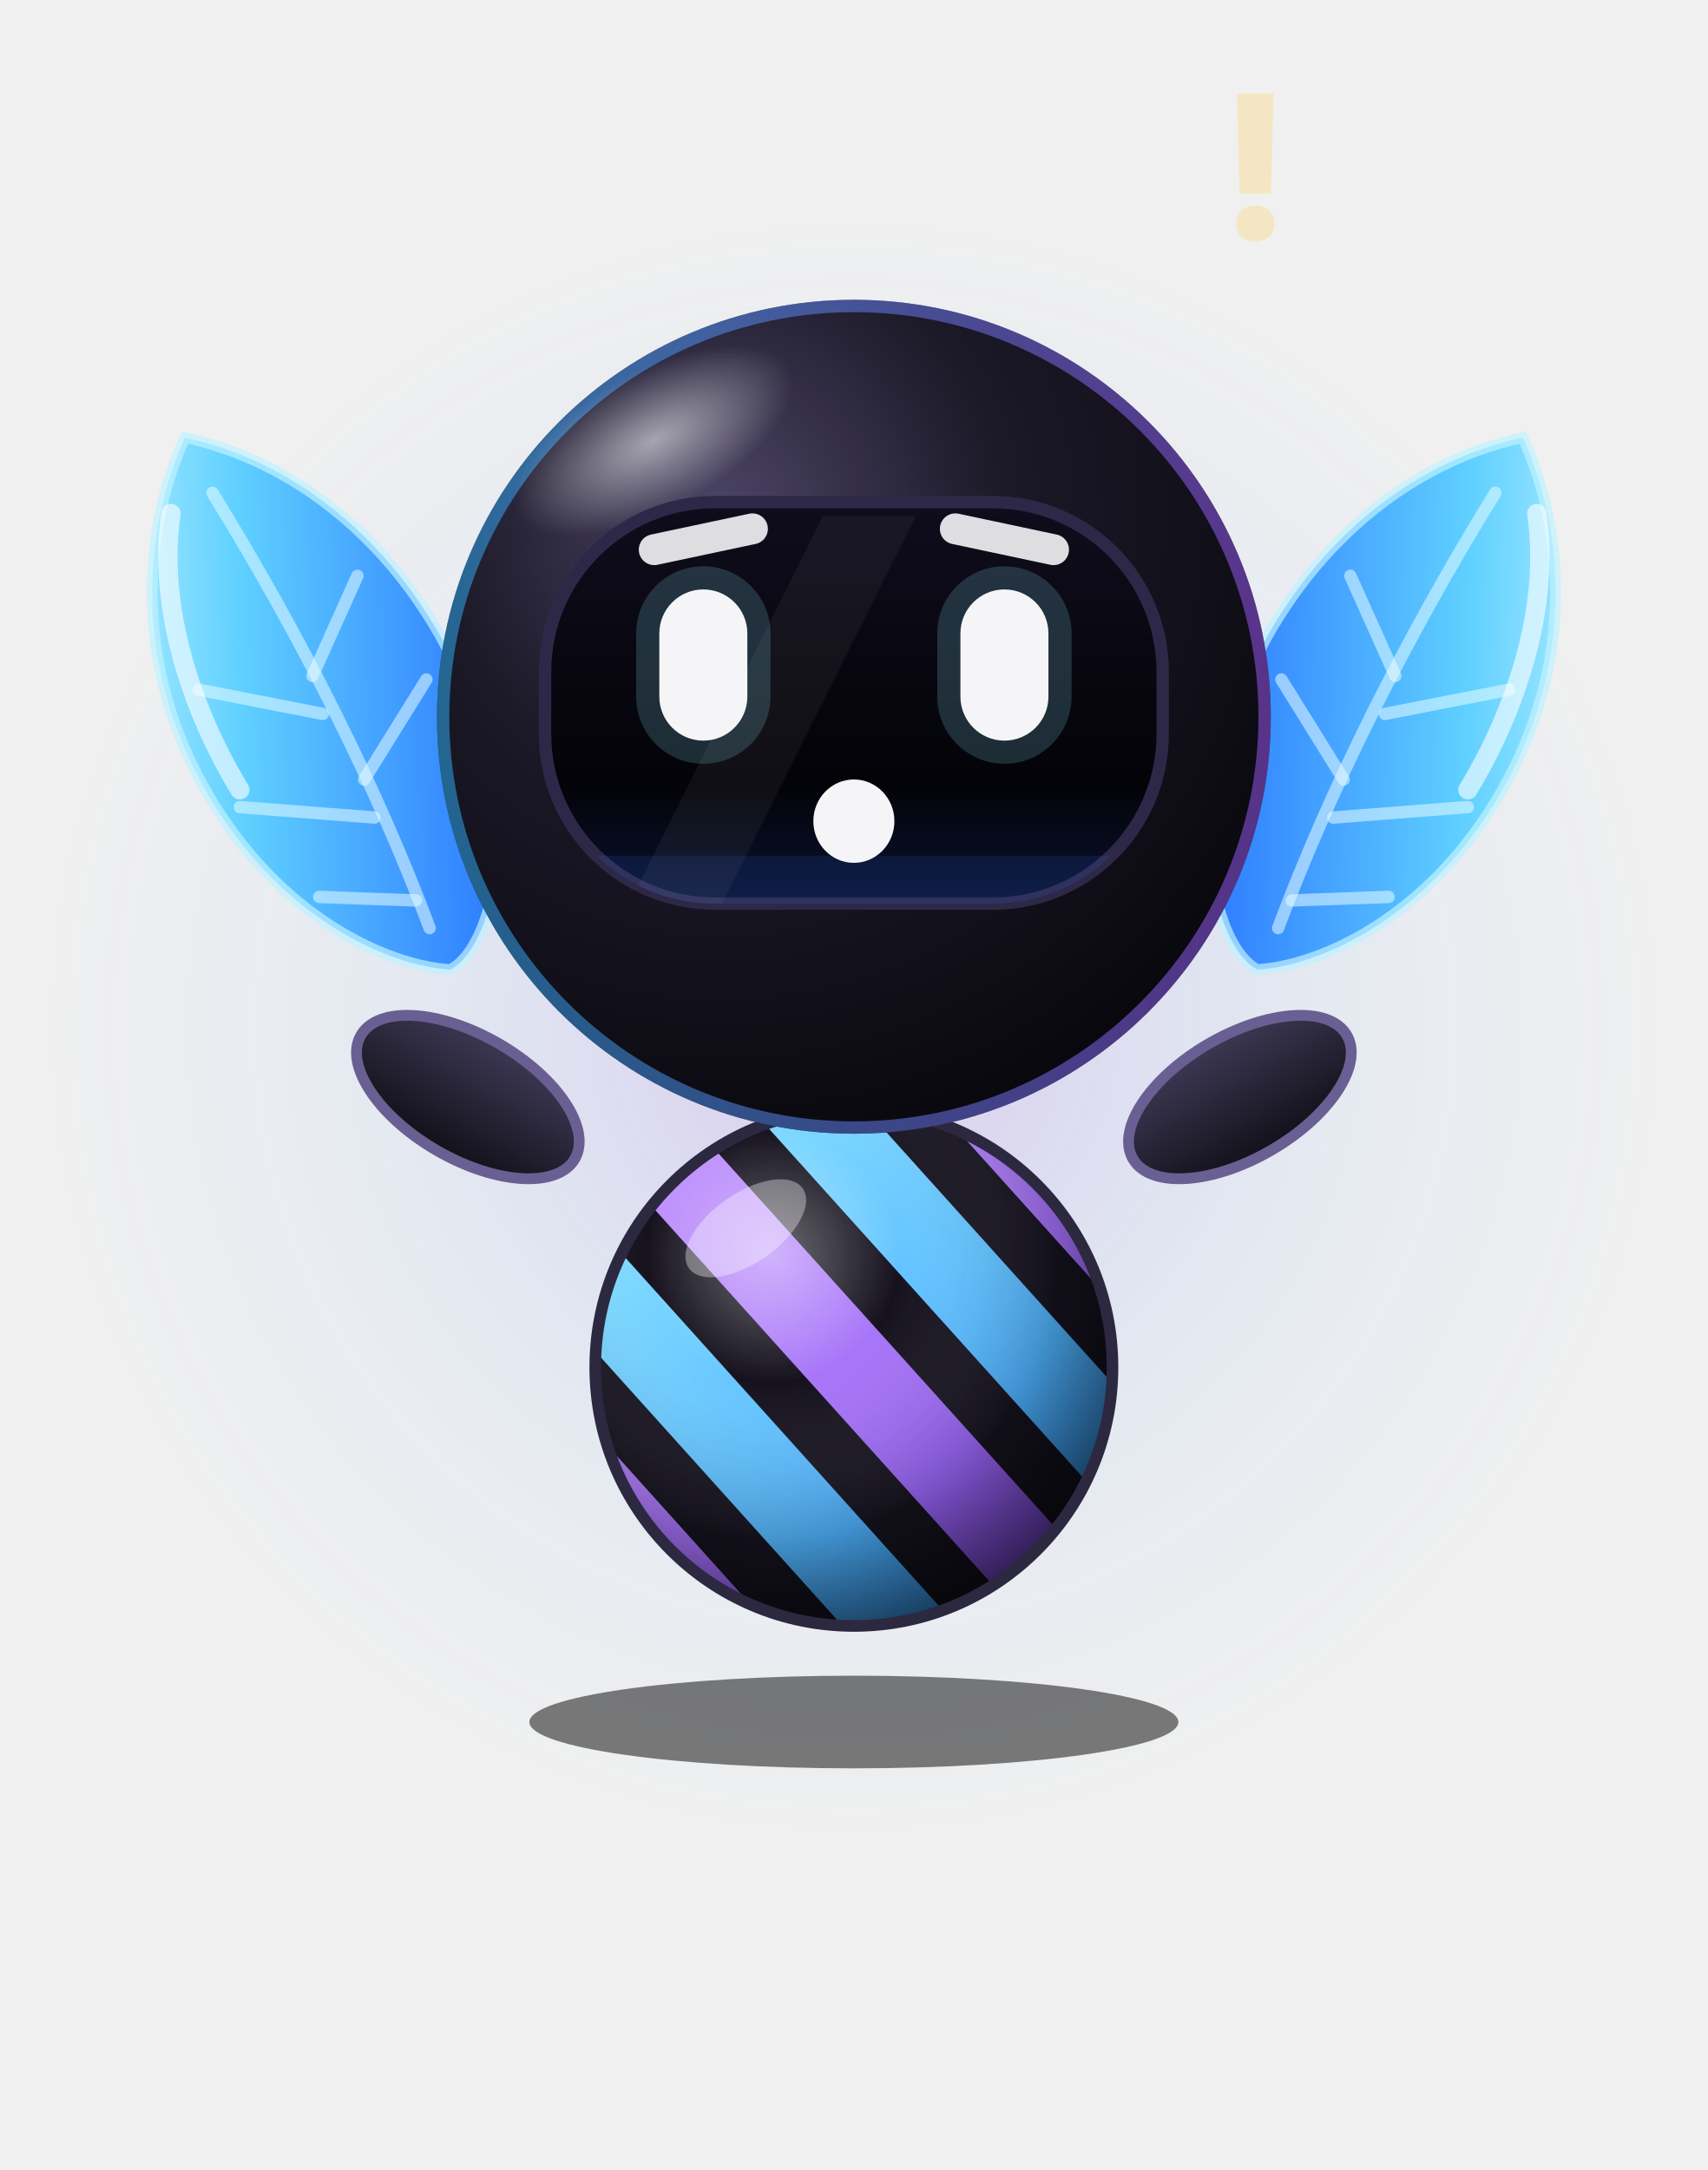
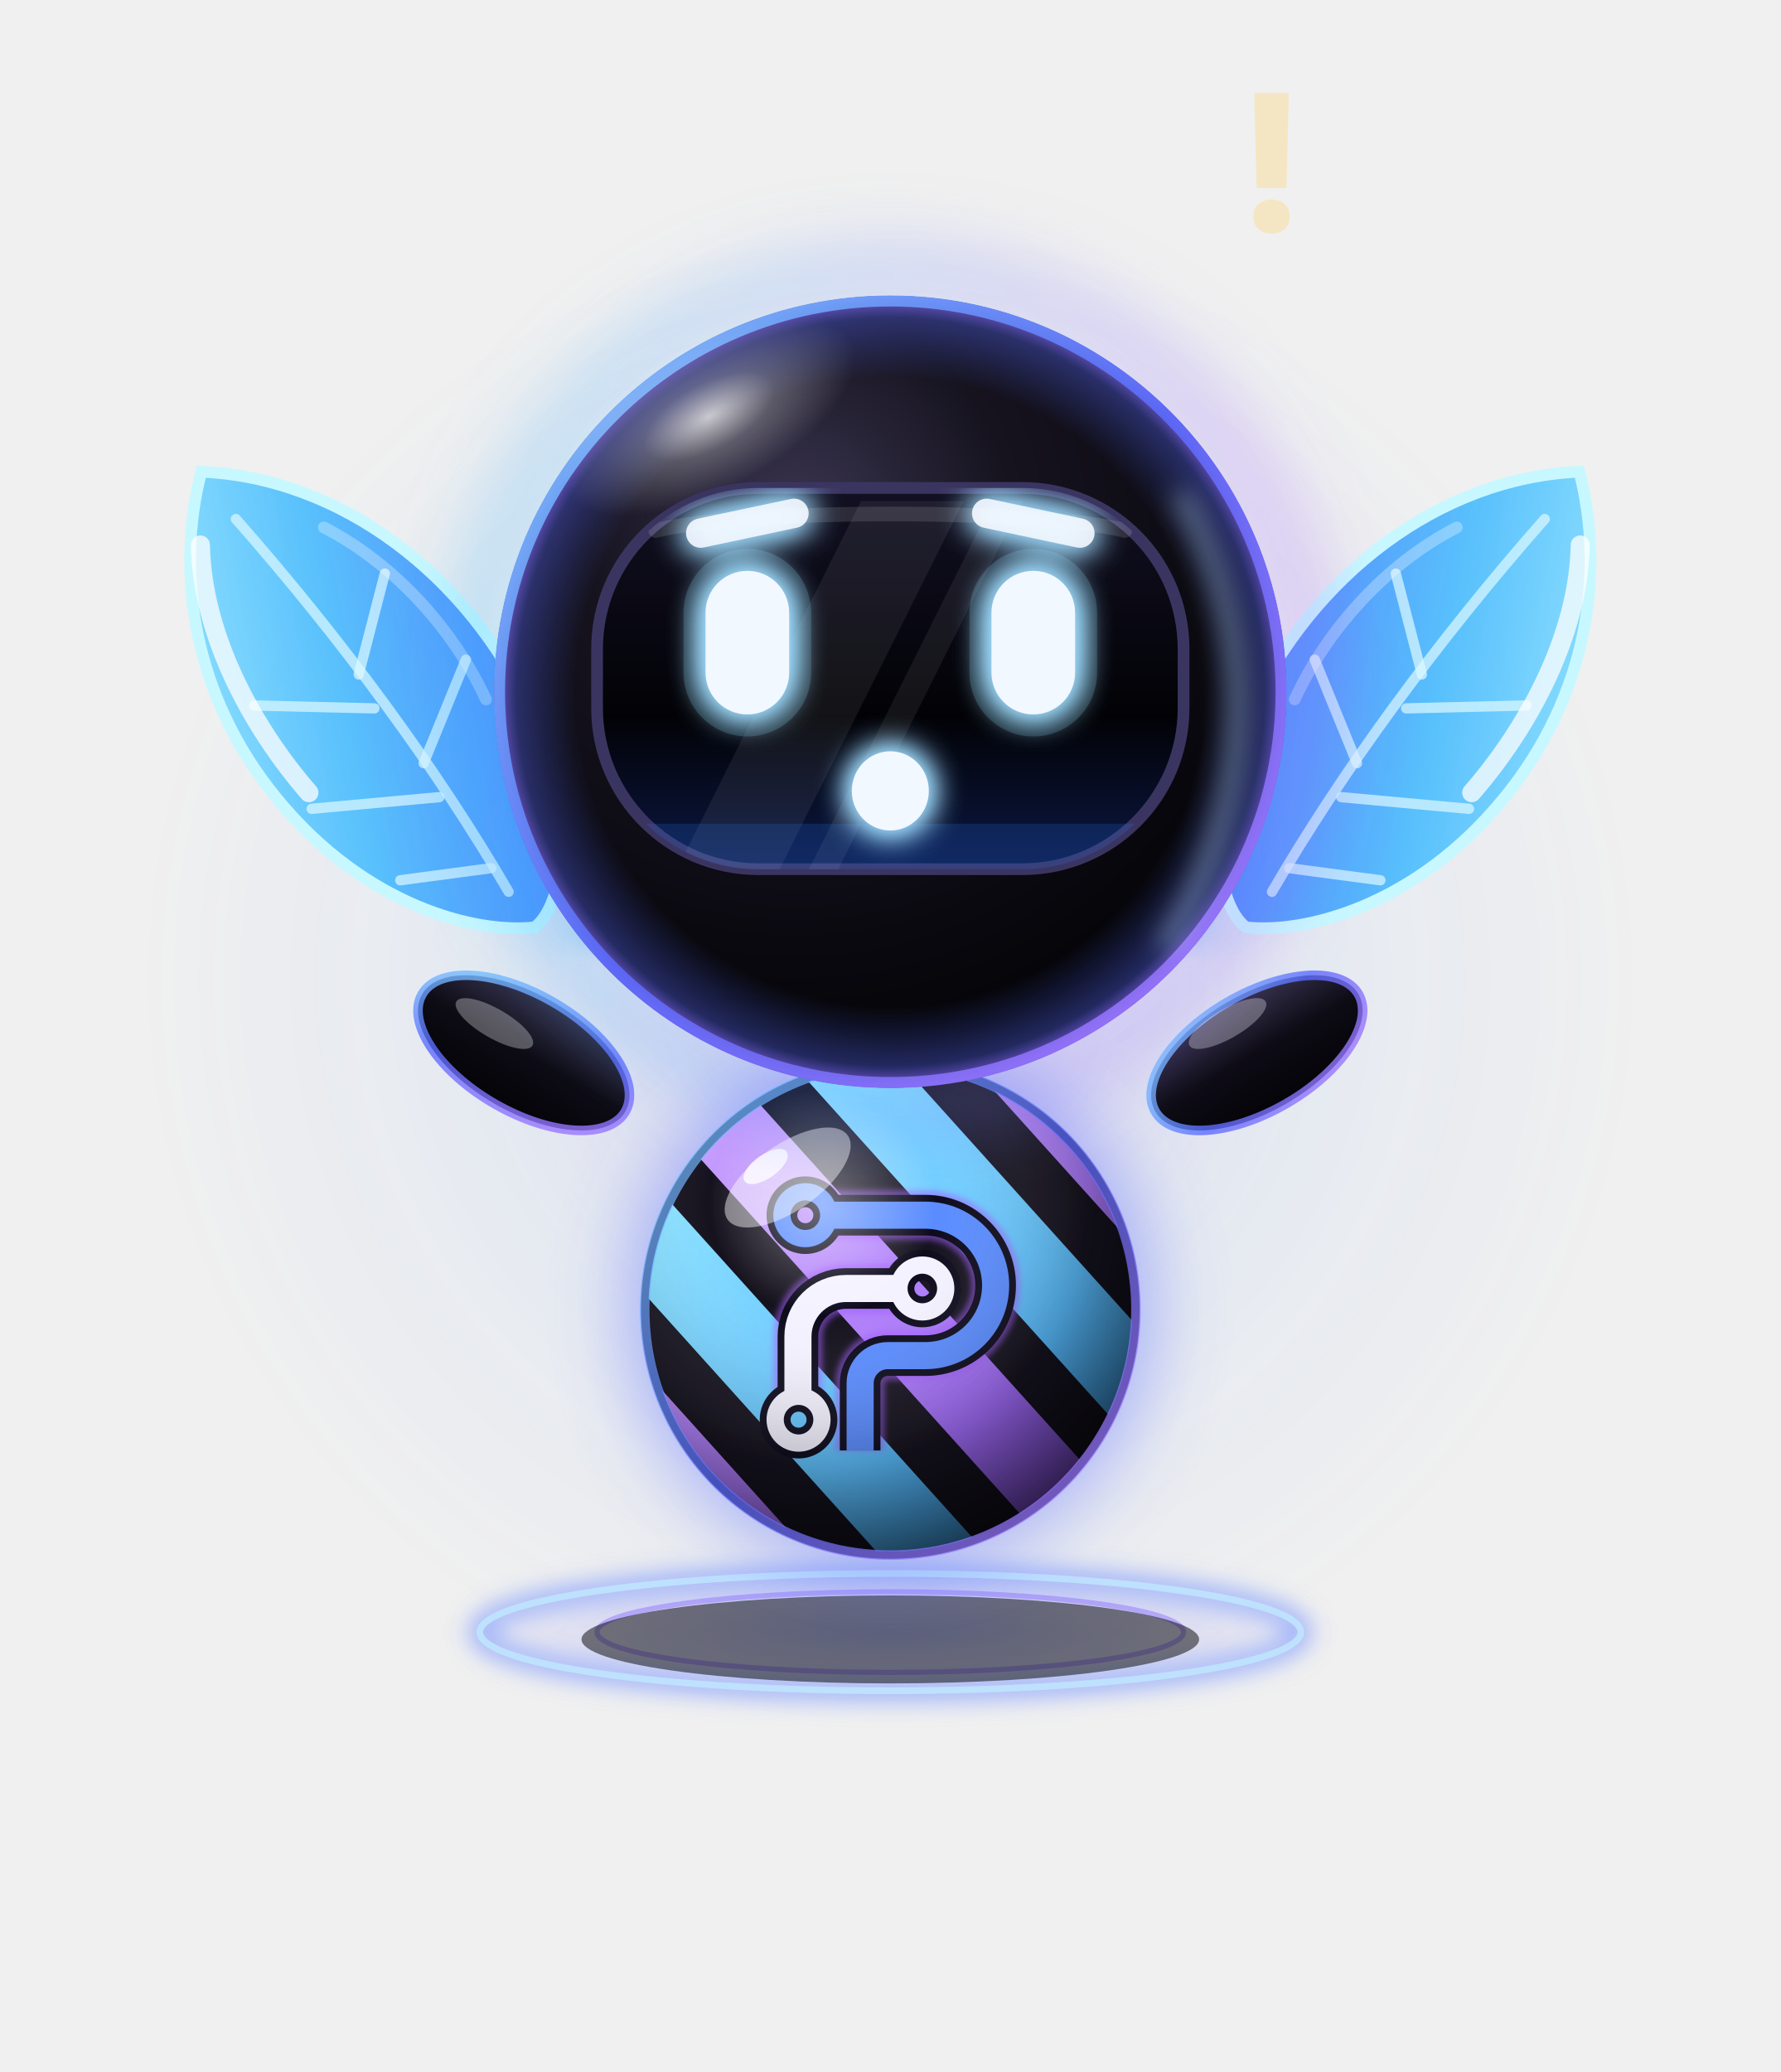
- <svg xmlns="http://www.w3.org/2000/svg" viewBox="-10.6 -33 221.2 281" role="img" aria-label="Yayen" width="2048" height="2602">
+ <svg xmlns="http://www.w3.org/2000/svg" viewBox="-21.4 -33.6 242.8 282.6" role="img" aria-label="Yayen" width="2048" height="2383">
  <defs>
+     <filter id="yv1-glow" x="-50%" y="-50%" width="200%" height="200%">
+       <feGaussianBlur in="SourceGraphic" stdDeviation="2.2" result="b" />
+       <feColorMatrix in="b" type="matrix" values="0 0 0 0 .35  0 0 0 0 .72  0 0 0 0 1  0 0 0 1.4 0" result="c" />
+       <feMerge>
+         <feMergeNode in="c" />
+         <feMergeNode in="c" />
+         <feMergeNode in="SourceGraphic" />
+       </feMerge>
+     </filter>
+     <filter id="yv1-blur" x="-50%" y="-50%" width="200%" height="200%">
+       <feGaussianBlur stdDeviation="5" />
+     </filter>
+     <filter id="yv1-blur2" x="-50%" y="-50%" width="200%" height="200%">
+       <feGaussianBlur stdDeviation="1.6" />
+     </filter>
    <radialGradient id="yv1-aura" cx="50%" cy="50%" r="50%">
-       <stop offset="0" stop-color="#8a2be2" stop-opacity=".55" />
-       <stop offset=".55" stop-color="#2f7bff" stop-opacity=".18" />
+       <stop offset="0" stop-color="#8a2be2" stop-opacity=".5" />
+       <stop offset=".55" stop-color="#2f7bff" stop-opacity=".16" />
      <stop offset="1" stop-color="#2f7bff" stop-opacity="0" />
    </radialGradient>
-     <radialGradient id="yv1-head" cx="34%" cy="26%" r="80%">
-       <stop offset="0" stop-color="#4c4566" />
-       <stop offset=".42" stop-color="#1c1928" />
-       <stop offset="1" stop-color="#08070c" />
+     <radialGradient id="yv1-head" cx="38%" cy="28%" r="78%">
+       <stop offset="0" stop-color="#3a3550" />
+       <stop offset=".35" stop-color="#16131f" />
+       <stop offset=".8" stop-color="#07060b" />
+       <stop offset="1" stop-color="#020205" />
+     </radialGradient>
+     <radialGradient id="yv1-headRim" cx="50%" cy="50%" r="50%">
+       <stop offset=".8" stop-color="#4b6bff" stop-opacity="0" />
+       <stop offset=".95" stop-color="#5a6cff" stop-opacity=".35" />
+       <stop offset="1" stop-color="#9a6bff" stop-opacity=".75" />
    </radialGradient>
    <radialGradient id="yv1-spec" cx="50%" cy="50%" r="50%">
-       <stop offset="0" stop-color="#fff" stop-opacity=".55" />
+       <stop offset="0" stop-color="#fff" stop-opacity=".75" />
+       <stop offset=".45" stop-color="#fff" stop-opacity=".25" />
      <stop offset="1" stop-color="#fff" stop-opacity="0" />
    </radialGradient>
    <linearGradient id="yv1-rim" x1="0" y1="0" x2="1" y2="0">
      <stop offset="0" stop-color="#2fb6ff" />
      <stop offset="1" stop-color="#a35cff" />
    </linearGradient>
+     <linearGradient id="yv1-rimV" x1="0" y1="0" x2="1" y2="1">
+       <stop offset="0" stop-color="#7fd8ff" />
+       <stop offset=".5" stop-color="#5a6cff" />
+       <stop offset="1" stop-color="#b07aff" />
+     </linearGradient>
    <linearGradient id="yv1-visor" x1="0" y1="0" x2="0" y2="1">
-       <stop offset="0" stop-color="#0f0d1c" />
-       <stop offset=".7" stop-color="#030308" />
-       <stop offset="1" stop-color="#0a1230" />
+       <stop offset="0" stop-color="#121022" />
+       <stop offset=".6" stop-color="#020206" />
+       <stop offset="1" stop-color="#0b1844" />
    </linearGradient>
    <linearGradient id="yv1-wing" x1="0" y1="0" x2="1" y2="1">
-       <stop offset="0" stop-color="#c8f6ff" />
-       <stop offset=".35" stop-color="#5fd0ff" />
-       <stop offset="1" stop-color="#1f62ff" />
+       <stop offset="0" stop-color="#9eecff" stop-opacity=".92" />
+       <stop offset=".45" stop-color="#38b6ff" stop-opacity=".82" />
+       <stop offset="1" stop-color="#2456ff" stop-opacity=".78" />
    </linearGradient>
    <linearGradient id="yv1-arm" x1="0" y1="0" x2="0" y2="1">
-       <stop offset="0" stop-color="#3d3854" />
-       <stop offset="1" stop-color="#121019" />
+       <stop offset="0" stop-color="#34304a" />
+       <stop offset=".5" stop-color="#0d0b14" />
+       <stop offset="1" stop-color="#050408" />
    </linearGradient>
    <linearGradient id="yv1-pu" x1="0" y1="0" x2="0" y2="1">
-       <stop offset="0" stop-color="#cfa6ff" />
-       <stop offset="1" stop-color="#7a3df0" />
+       <stop offset="0" stop-color="#d8b4ff" />
+       <stop offset="1" stop-color="#8243f5" />
    </linearGradient>
    <linearGradient id="yv1-cy" x1="0" y1="0" x2="0" y2="1">
-       <stop offset="0" stop-color="#9af0ff" />
-       <stop offset="1" stop-color="#1f8cff" />
-     </linearGradient>
-     <radialGradient id="yv1-ball" cx="34%" cy="28%" r="78%">
-       <stop offset="0" stop-color="#fff" stop-opacity=".38" />
-       <stop offset=".32" stop-color="#fff" stop-opacity="0" />
-       <stop offset=".72" stop-color="#000" stop-opacity=".2" />
-       <stop offset="1" stop-color="#000" stop-opacity=".65" />
+       <stop offset="0" stop-color="#a6f4ff" />
+       <stop offset="1" stop-color="#2a9bff" />
+     </linearGradient>
+     <radialGradient id="yv1-ball" cx="36%" cy="28%" r="78%">
+       <stop offset="0" stop-color="#fff" stop-opacity=".42" />
+       <stop offset=".3" stop-color="#fff" stop-opacity="0" />
+       <stop offset=".7" stop-color="#000" stop-opacity=".22" />
+       <stop offset="1" stop-color="#000" stop-opacity=".72" />
+     </radialGradient>
+     <radialGradient id="yv1-floor" cx="50%" cy="50%" r="50%">
+       <stop offset="0" stop-color="#5a6cff" stop-opacity=".35" />
+       <stop offset=".7" stop-color="#3a3cff" stop-opacity=".08" />
+       <stop offset="1" stop-color="#3a3cff" stop-opacity="0" />
    </radialGradient>
    <linearGradient id="yv1-holo" x1="0" y1="0" x2="0" y2="1">
      <stop offset="0" stop-color="#2fb6ff" stop-opacity=".28" />
      <stop offset="1" stop-color="#a35cff" stop-opacity=".12" />
    </linearGradient>
    <clipPath id="yv1-cbody">
      <circle cx="100" cy="148" r="33" />
+     </clipPath>
+     <clipPath id="yv1-chead">
+       <circle cx="100" cy="66" r="54" />
    </clipPath>
    <clipPath id="yv1-cvisor">
      <rect class="visorClip" x="60" y="40" width="80" height="52" rx="22" transform="translate(100 64.2) scale(1 1) translate(-100 -66)" />
    </clipPath>
    <mask id="yv1-mL" maskUnits="userSpaceOnUse" x="0" y="0" width="200" height="200">
      <rect width="200" height="200" fill="#fff" />
      <rect class="lidL" fill="#000" x="69.1" y="45.51" width="22.8" height="0" />
      <ellipse class="cutL" fill="#000" cx="80.5" cy="82.83" rx="11.97" ry="11.75" opacity="0" />
    </mask>
    <mask id="yv1-mR" maskUnits="userSpaceOnUse" x="0" y="0" width="200" height="200">
      <rect width="200" height="200" fill="#fff" />
      <rect class="lidR" fill="#000" x="108.1" y="45.51" width="22.8" height="0" />
      <ellipse class="cutR" fill="#000" cx="119.5" cy="82.83" rx="11.97" ry="11.75" opacity="0" />
    </mask>
+     <path id="yv1-leaf" d="M0-38C15-26 21-5 17 15C14 30 5 39 0 39C-7 35-17 23-18 4C-19-14-11-29 0-38Z" />
    <g id="yv1-wingShape" transform="translate(30 62) rotate(-28)">
-       <path d="M0-38C15-26 21-5 17 15C14 30 5 39 0 39C-7 35-17 23-18 4C-19-14-11-29 0-38Z" fill="url(#yv1-wing)" stroke="#bff3ff" stroke-opacity=".7" stroke-width="1.4" />
-       <g stroke="#e6fbff" stroke-opacity=".55" stroke-width="1.6" stroke-linecap="round" fill="none">
+       <use class="gl" href="#yv1-leaf" fill="#2f9bff" opacity=".8" filter="url(#yv1-blur)" x="66" y="52.2" />
+       <use href="#yv1-leaf" fill="url(#yv1-wing)" stroke="#c8f8ff" stroke-width="1.6" />
+       <g stroke="#dffaff" stroke-opacity=".7" stroke-width="1.4" stroke-linecap="round" fill="none">
        <path d="M0-30C2-8 2 14 0 33" />
        <path d="M-13-8L0 2" />
        <path d="M-15 8L0 17" />
        <path d="M-11 23L0 29" />
        <path d="M12-12L1-3" />
        <path d="M14 4L1 12" />
      </g>
-       <path d="M-6-30C-13-20-15-6-14 6" stroke="#fff" stroke-opacity=".6" stroke-width="2.5" stroke-linecap="round" fill="none" />
+       <path d="M-6-30C-13-20-15-6-14 6" stroke="#fff" stroke-opacity=".75" stroke-width="2.6" stroke-linecap="round" fill="none" />
+       <path d="M9-22C14-12 15 0 13 10" stroke="#fff" stroke-opacity=".3" stroke-width="1.6" stroke-linecap="round" fill="none" />
    </g>
  </defs>
  <circle class="aura" cx="100" cy="100" r="104" fill="url(#yv1-aura)" opacity="0.35" transform="translate(100 100) scale(1) translate(-100 -100)" />
-   <ellipse class="shadow" cx="100" cy="190" rx="42.03" ry="6" fill="#000" opacity="0.5" />
+   <g class="floor">
+     <ellipse cx="100" cy="189" rx="62" ry="10" fill="url(#yv1-floor)" />
+     <ellipse cx="100" cy="189" rx="56" ry="8" fill="none" stroke="#6a8cff" stroke-width="2.4" opacity=".7" filter="url(#yv1-blur2)" />
+     <ellipse cx="100" cy="189" rx="56" ry="8" fill="none" stroke="#bfe4ff" stroke-width=".9" opacity=".9" />
+     <ellipse cx="100" cy="189" rx="40" ry="5.5" fill="none" stroke="#8a6bff" stroke-width=".7" opacity=".45" />
+   </g>
+   <ellipse class="shadow" cx="100" cy="190" rx="42.12" ry="6" fill="#000" opacity="0.5" />
  <g class="back" />
-   <g class="all" transform="translate(100 106.06) scale(1) rotate(0) translate(-100 -110)">
-     <g class="wingL" transform="rotate(1.48 46 74)">
+   <g class="all" transform="translate(100 107) scale(1) rotate(0) translate(-100 -110)">
+     <g class="wingL" transform="rotate(-8.19 46 74)">
      <use href="#yv1-wingShape" />
    </g>
-     <g class="wingR" transform="rotate(-1.48 154 74)">
+     <g class="wingR" transform="rotate(8.19 154 74)">
      <use href="#yv1-wingShape" transform="translate(200 0) scale(-1 1)" />
    </g>
    <g class="body" transform="translate(0 0) rotate(0 100 148)">
+       <circle class="gl" cx="100" cy="148" r="36" fill="#5a6cff" opacity=".45" filter="url(#yv1-blur)" />
      <circle cx="100" cy="148" r="34" fill="#15121e" />
      <g clip-path="url(#yv1-cbody)">
        <g transform="rotate(-42 100 148)">
          <rect x="22.5" y="90" width="11" height="120" fill="url(#yv1-pu)" />
          <rect x="40.5" y="90" width="11" height="120" fill="url(#yv1-cy)" />
          <rect x="58.5" y="90" width="11" height="120" fill="url(#yv1-pu)" />
          <rect x="76.5" y="90" width="11" height="120" fill="url(#yv1-cy)" />
          <rect x="94.5" y="90" width="11" height="120" fill="url(#yv1-pu)" />
          <rect x="112.5" y="90" width="11" height="120" fill="url(#yv1-cy)" />
          <rect x="130.5" y="90" width="11" height="120" fill="url(#yv1-pu)" />
          <rect x="148.5" y="90" width="11" height="120" fill="url(#yv1-cy)" />
          <rect x="166.5" y="90" width="11" height="120" fill="url(#yv1-pu)" />
        </g>
+         <g class="logo" transform="translate(100 149) scale(.084) translate(-256 -253)" fill="none" stroke-width="44">
+           <g class="gl" stroke="#a35cff" stroke-width="80" opacity=".55" filter="url(#yv1-blur)">
+             <path d="M160 88H313A114 114 0 0 1 313 316H252A45 45 0 0 0 207 361V470" />
+             <circle cx="118" cy="88" r="38" stroke-width="28" />
+             <path d="M265 207H184A78 78 0 0 0 106 285V380" />
+             <circle cx="308" cy="207" r="38" stroke-width="28" />
+             <circle cx="107" cy="420" r="38" stroke-width="28" />
+           </g>
+           <g stroke="#0d0a1c" stroke-width="66">
+             <path d="M160 88H313A114 114 0 0 1 313 316H252A45 45 0 0 0 207 361V470" />
+             <circle cx="118" cy="88" r="38" stroke-width="50" />
+             <path d="M265 207H184A78 78 0 0 0 106 285V380" />
+             <circle cx="308" cy="207" r="38" stroke-width="50" />
+             <circle cx="107" cy="420" r="38" stroke-width="50" />
+           </g>
+           <g stroke="#5a8cff">
+             <path d="M160 88H313A114 114 0 0 1 313 316H252A45 45 0 0 0 207 361V470" />
+             <circle cx="118" cy="88" r="38" stroke-width="28" />
+           </g>
+           <g stroke="#f4f2ff">
+             <path d="M265 207H184A78 78 0 0 0 106 285V380" />
+             <circle cx="308" cy="207" r="38" stroke-width="28" />
+             <circle cx="107" cy="420" r="38" stroke-width="28" />
+           </g>
+         </g>
        <circle cx="100" cy="148" r="33" fill="url(#yv1-ball)" />
      </g>
-       <circle cx="100" cy="148" r="33.5" fill="none" stroke="#2c2840" stroke-width="1.5" />
-       <ellipse cx="86" cy="130" rx="9" ry="4.5" transform="rotate(-35 86 130)" fill="#fff" opacity=".35" />
+       <circle cx="100" cy="148" r="33.5" fill="none" stroke="url(#yv1-rimV)" stroke-opacity=".7" stroke-width="1.3" />
+       <ellipse cx="86" cy="130" rx="10" ry="4.5" transform="rotate(-35 86 130)" fill="#fff" opacity=".45" />
+       <ellipse cx="83" cy="128.5" rx="3.5" ry="1.6" transform="rotate(-35 83 128.5)" fill="#fff" opacity=".8" />
    </g>
    <g class="armL" transform="rotate(0 60 110)">
-       <ellipse cx="50" cy="113" rx="16" ry="8" transform="rotate(30 50 113)" fill="url(#yv1-arm)" stroke="#6a5f92" stroke-width="1.4" />
+       <ellipse cx="50" cy="113" rx="16" ry="8" transform="rotate(30 50 113)" fill="url(#yv1-arm)" stroke="url(#yv1-rimV)" stroke-opacity=".8" stroke-width="1.3" />
+       <ellipse cx="46" cy="109" rx="6" ry="2" transform="rotate(30 46 109)" fill="#fff" opacity=".3" />
    </g>
    <g class="armR" transform="rotate(0 140 110)">
-       <ellipse cx="150" cy="113" rx="16" ry="8" transform="rotate(-30 150 113)" fill="url(#yv1-arm)" stroke="#6a5f92" stroke-width="1.4" />
+       <ellipse cx="150" cy="113" rx="16" ry="8" transform="rotate(-30 150 113)" fill="url(#yv1-arm)" stroke="url(#yv1-rimV)" stroke-opacity=".8" stroke-width="1.3" />
+       <ellipse cx="146" cy="109" rx="6" ry="2" transform="rotate(-30 146 109)" fill="#fff" opacity=".3" />
    </g>
    <g class="head" transform="translate(0 -2.25) rotate(0 100 112)">
+       <circle class="gl" cx="100" cy="66" r="57" fill="none" stroke="url(#yv1-rim)" stroke-width="4" opacity=".55" filter="url(#yv1-blur)" />
      <circle cx="100" cy="66" r="54" fill="url(#yv1-head)" />
-       <circle cx="100" cy="66" r="53.2" fill="none" stroke="url(#yv1-rim)" stroke-opacity=".5" stroke-width="1.6" />
-       <ellipse class="spec" cx="74" cy="28" rx="20" ry="9" transform="translate(0 2.25) rotate(-28 74 28)" fill="url(#yv1-spec)" />
-       <rect class="visorRect" x="60" y="40" width="80" height="52" rx="22" fill="url(#yv1-visor)" stroke="#2e2848" stroke-width="1.6" transform="translate(100 64.2) scale(1 1) translate(-100 -66)" />
+       <circle cx="100" cy="66" r="54" fill="url(#yv1-headRim)" />
+       <circle cx="100" cy="66" r="53.3" fill="none" stroke="url(#yv1-rimV)" stroke-opacity=".85" stroke-width="1.5" />
+       <g clip-path="url(#yv1-chead)">
+         <path d="M140 40C150 58 150 80 138 100" stroke="#bfe4ff" stroke-opacity=".35" stroke-width="3" stroke-linecap="round" fill="none" filter="url(#yv1-blur2)" />
+       </g>
+       <ellipse class="spec" cx="76" cy="27" rx="22" ry="10" transform="translate(0 2.25) rotate(-28 74 28)" fill="url(#yv1-spec)" />
+       <rect class="visorRect" x="60" y="40" width="80" height="52" rx="22" fill="url(#yv1-visor)" stroke="#3a3560" stroke-width="1.6" transform="translate(100 64.2) scale(1 1) translate(-100 -66)" />
      <g clip-path="url(#yv1-cvisor)">
-         <path class="glare" d="M70 92L96 40H108L82 92Z" fill="#fff" opacity=".05" transform="translate(0 0)" />
-         <rect x="40" y="84" width="120" height="8" fill="#2f7bff" opacity=".12" />
+         <path class="glare" d="M70 92L96 40H110L84 92ZM88 92L114 40H118L92 92Z" fill="#fff" opacity=".07" transform="translate(0 0)" />
+         <rect x="40" y="84" width="120" height="8" fill="#2f7bff" opacity=".18" />
        <rect class="screenGlow" x="40" y="40" width="120" height="52" fill="#5fd0ff" opacity="0" />
        <ellipse class="blushL" cx="72" cy="76.2" rx="7" ry="3.5" fill="#ff7ac8" opacity="0" />
        <ellipse class="blushR" cx="128" cy="76.2" rx="7" ry="3.5" fill="#ff7ac8" opacity="0" />
        <rect class="haloL" fill="#8ee8ff" opacity=".18" mask="url(#yv1-mL)" x="71.8" y="46.51" width="17.4" height="25.58" rx="8.7" />
        <rect class="haloR" fill="#8ee8ff" opacity=".18" mask="url(#yv1-mR)" x="110.8" y="46.51" width="17.4" height="25.58" rx="8.7" />
-         <rect class="eyeL" fill="#f5f5f7" mask="url(#yv1-mL)" x="74.8" y="49.51" width="11.4" height="19.58" rx="5.7" />
-         <rect class="eyeR" fill="#f5f5f7" mask="url(#yv1-mR)" x="113.8" y="49.51" width="11.4" height="19.58" rx="5.7" />
-         <path class="browL" stroke="#f5f5f7" stroke-width="4" stroke-linecap="round" fill="none" opacity="0.9" d="M74.14 44.36L86.86 41.66" />
-         <path class="browR" stroke="#f5f5f7" stroke-width="4" stroke-linecap="round" fill="none" opacity="0.9" d="M113.14 41.66L125.86 44.36" />
-         <path class="mouth" stroke="#f5f5f7" stroke-width="4.5" stroke-linecap="round" fill="none" d="M95.25 78.52Q100 78.52 104.75 78.52" opacity="0" />
-         <ellipse class="mouthO" fill="#f5f5f7" opacity="1" cx="100" cy="79.52" rx="5.25" ry="5.4" />
+         <g filter="url(#yv1-glow)">
+           <rect class="eyeL" fill="#f2f8ff" mask="url(#yv1-mL)" x="74.8" y="49.51" width="11.4" height="19.58" rx="5.7" />
+           <rect class="eyeR" fill="#f2f8ff" mask="url(#yv1-mR)" x="113.8" y="49.51" width="11.4" height="19.58" rx="5.7" />
+           <path class="browL" stroke="#f2f8ff" stroke-width="4" stroke-linecap="round" fill="none" opacity="0.9" d="M74.14 44.36L86.86 41.66" />
+           <path class="browR" stroke="#f2f8ff" stroke-width="4" stroke-linecap="round" fill="none" opacity="0.9" d="M113.14 41.66L125.86 44.36" />
+           <path class="mouth" stroke="#f2f8ff" stroke-width="4.5" stroke-linecap="round" fill="none" d="M95.25 78.52Q100 78.52 104.75 78.52" opacity="0" />
+           <ellipse class="mouthO" fill="#f2f8ff" opacity="1" cx="100" cy="79.52" rx="5.25" ry="5.4" />
+         </g>
        <g class="glasses" opacity="0">
-           <rect class="gL" width="30" height="16" rx="6" fill="#120a20" stroke="url(#yv1-rim)" stroke-width="2.5" x="66" y="52.2" />
+           <rect class="gL" width="30" height="16" rx="6" fill="#120a20" stroke="url(#yv1-rim)" stroke-width="2.5" />
          <rect class="gR" width="30" height="16" rx="6" fill="#120a20" stroke="url(#yv1-rim)" stroke-width="2.5" x="104" y="52.2" />
          <path class="gB" stroke="#a35cff" stroke-width="2.5" d="M96 58.2h8" />
        </g>
+         <path d="M68 44C80 41 120 41 132 44" stroke="#fff" stroke-opacity=".12" stroke-width="2" stroke-linecap="round" fill="none" />
      </g>
    </g>
    <g class="props" />
  </g>
  <g class="fx">
    <text font-family="Geist, Inter, system-ui, sans-serif" font-weight="800" font-size="26" fill="#ffd36b" text-anchor="middle" x="152" y="-2" opacity="0.34" transform="scale(1)" transform-origin="152 2">!</text>
  </g>
</svg>
